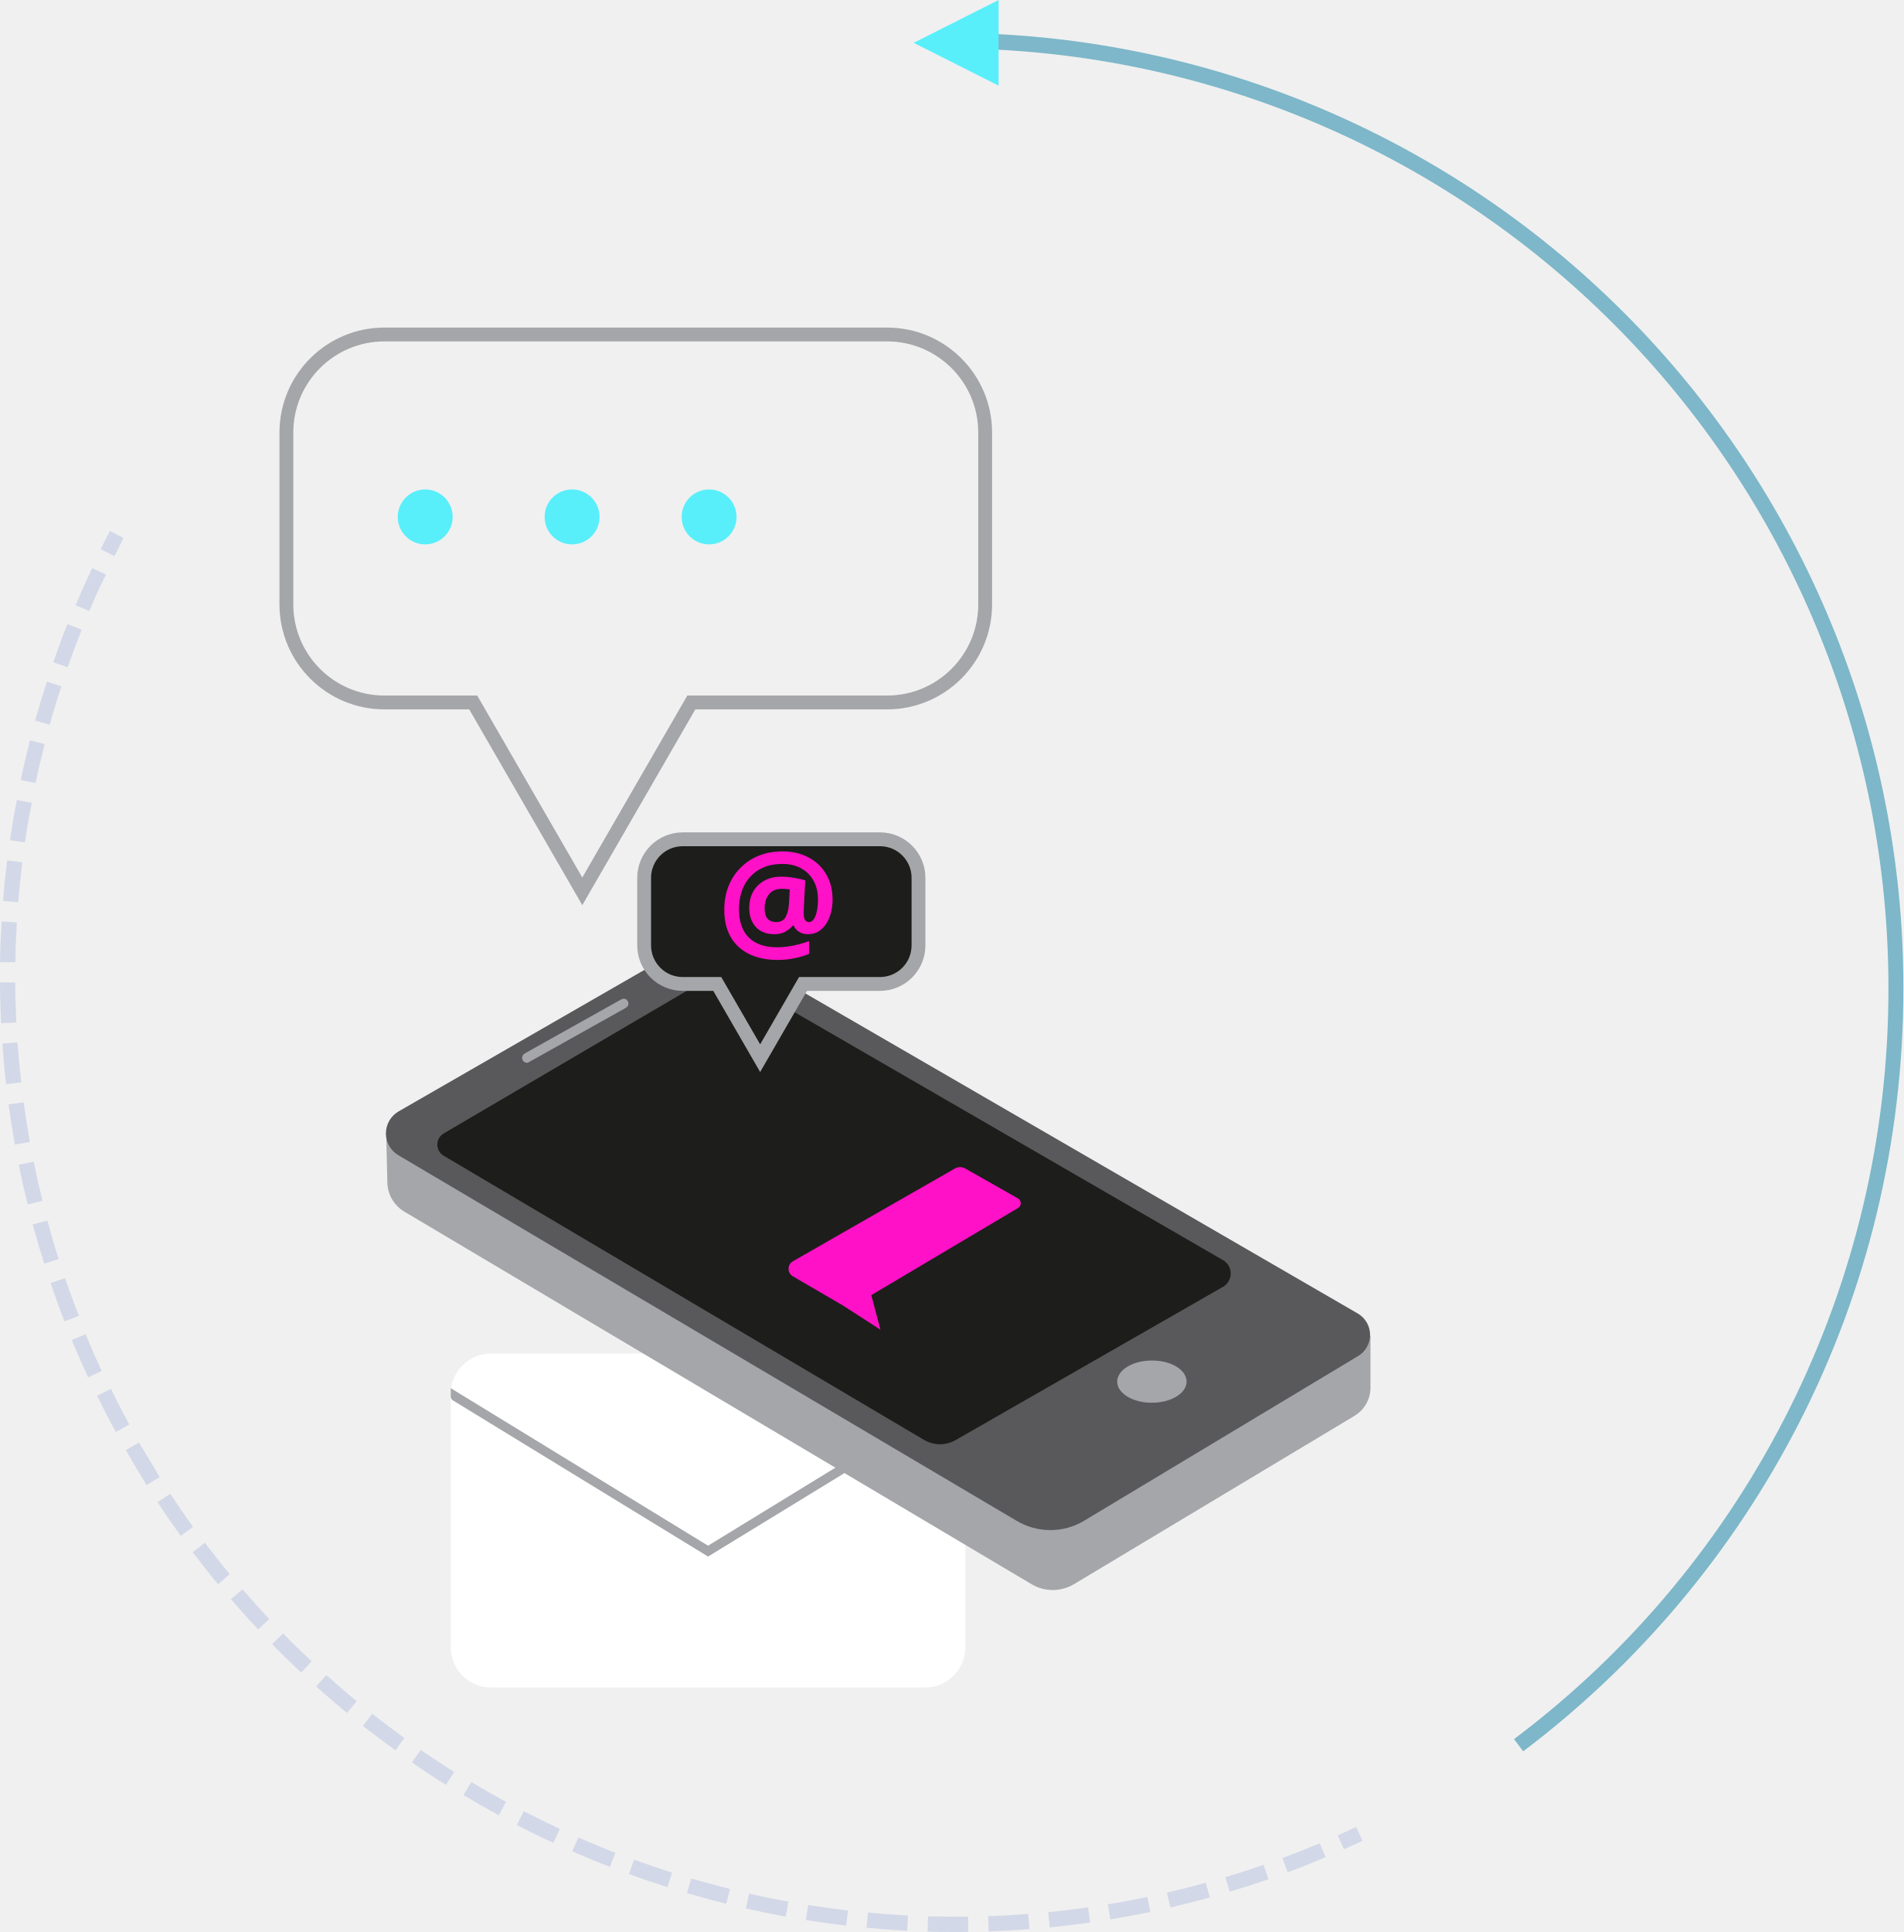
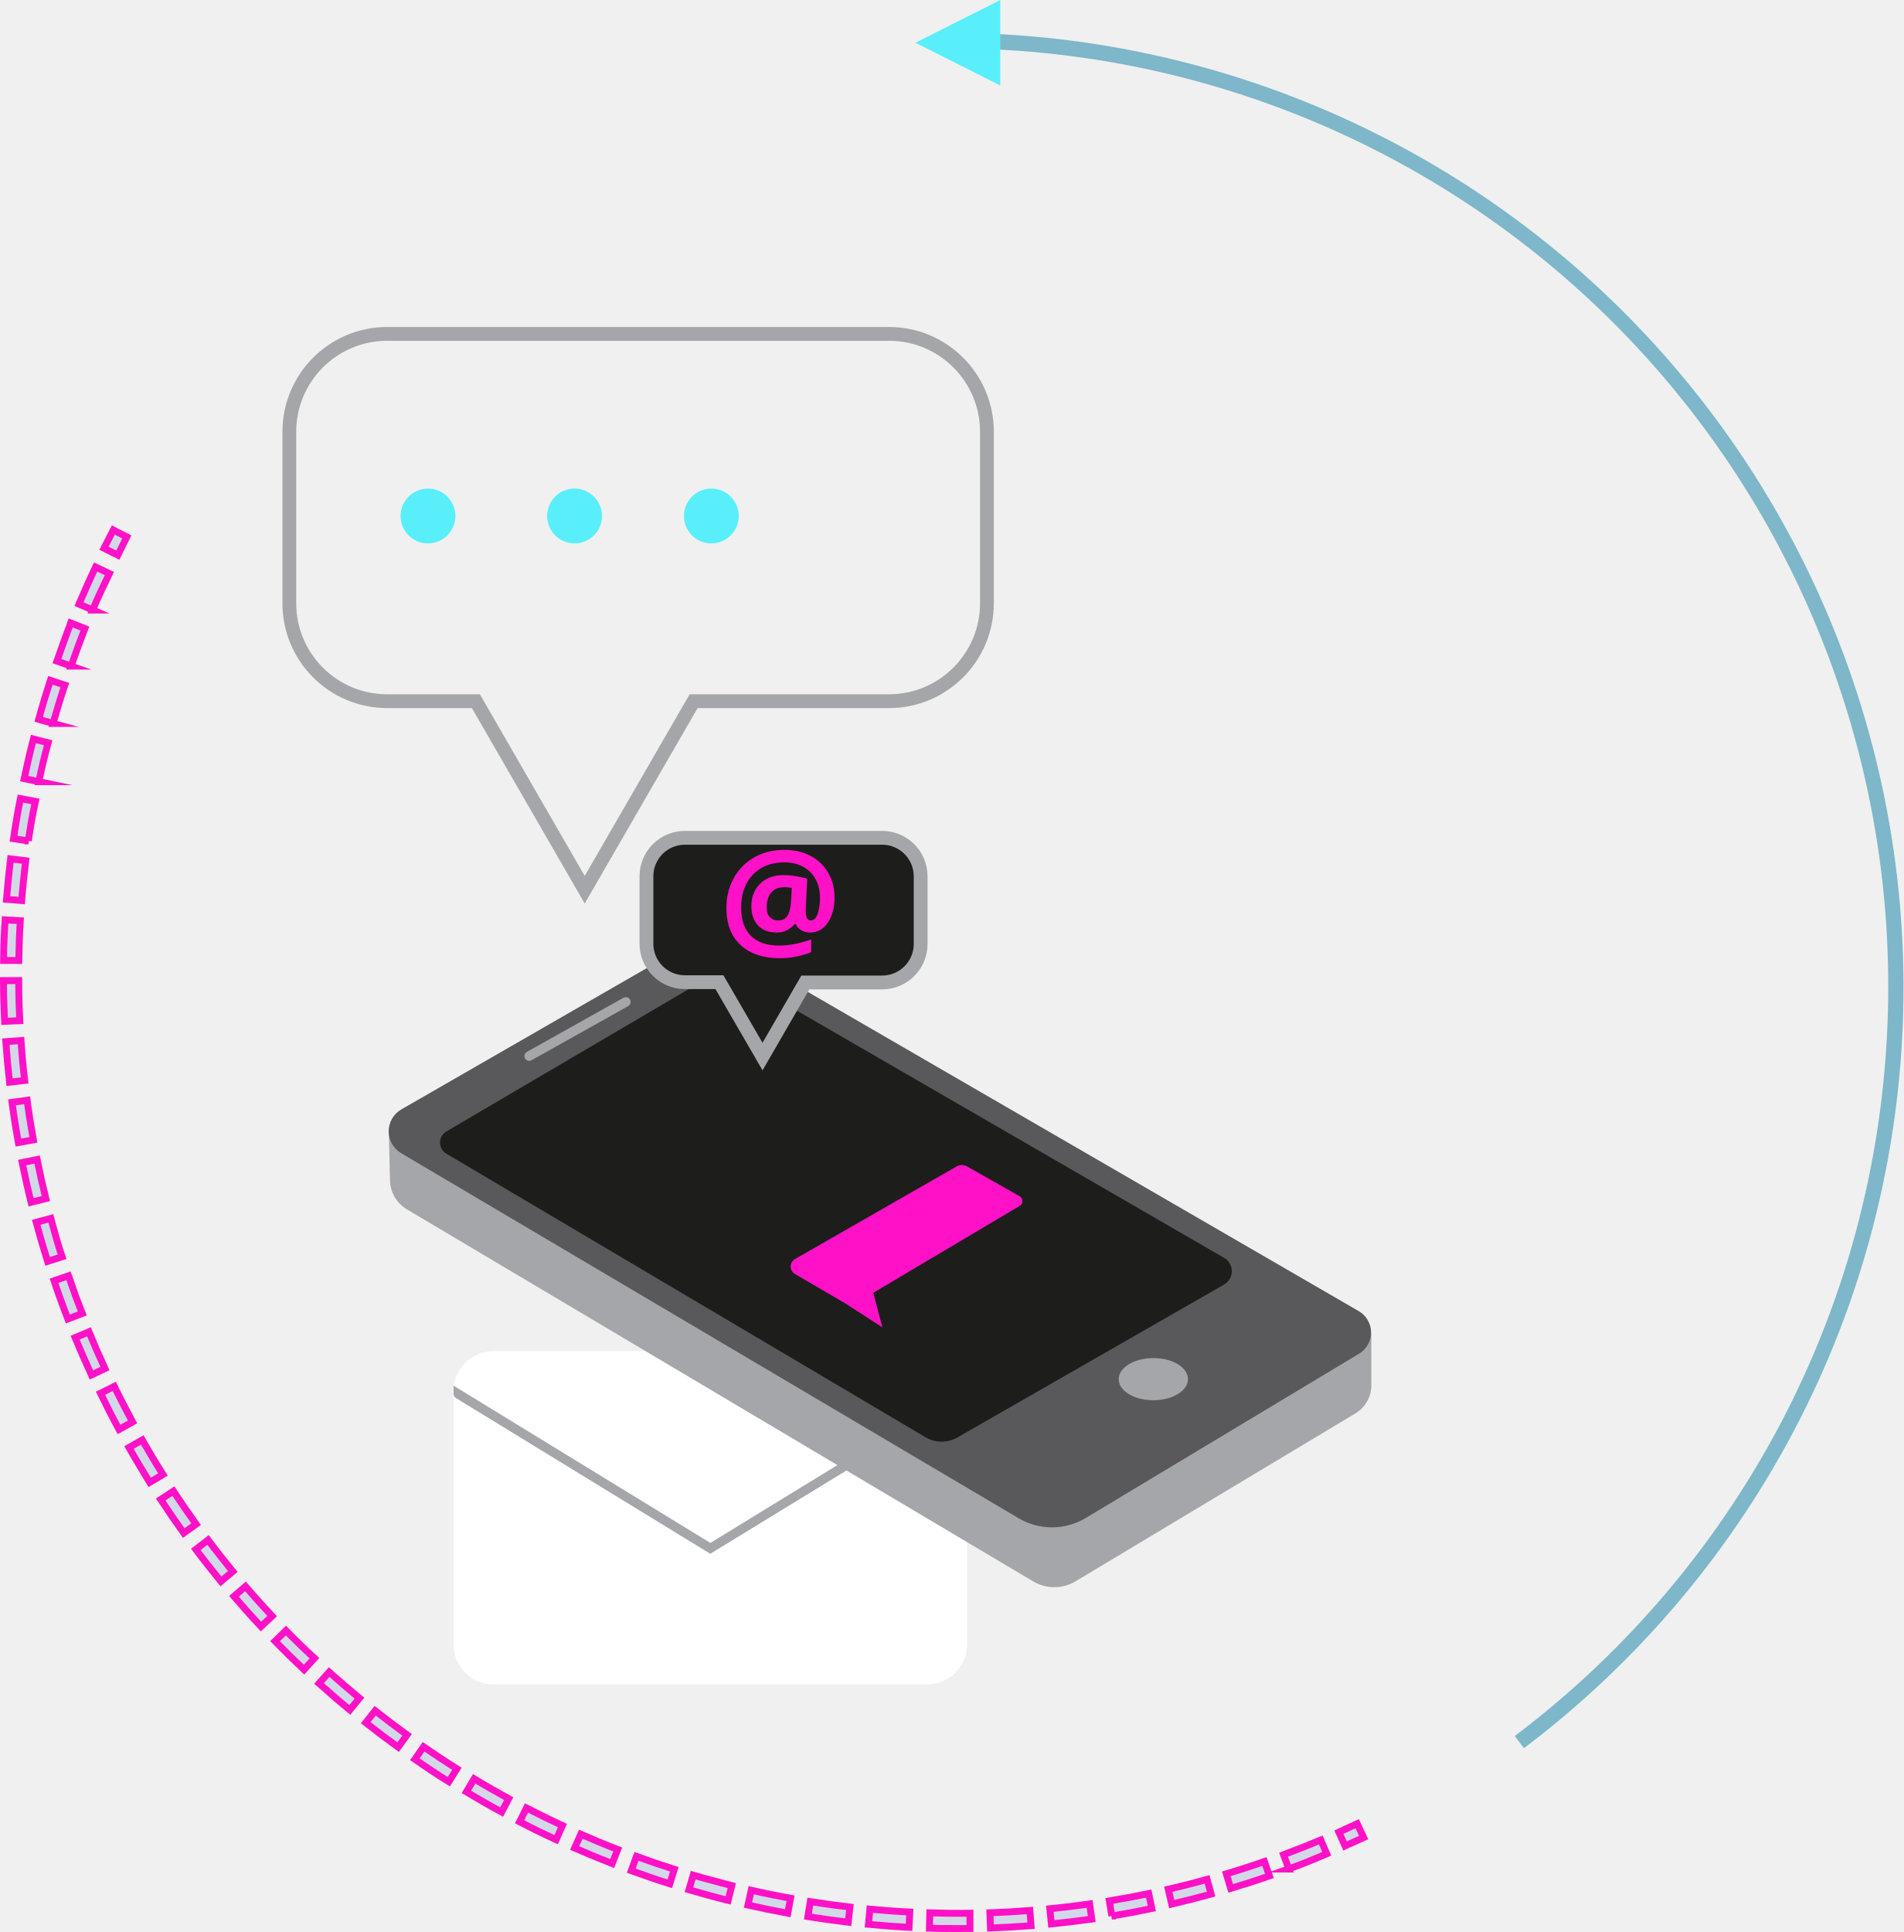
- <svg xmlns="http://www.w3.org/2000/svg" viewBox="0 0 275.16 279.27">
+ <svg xmlns="http://www.w3.org/2000/svg" viewBox="0 0 275.67 279.77">
  <defs>
-     <style>.cls-1{fill:#7db7c9;}.cls-2{fill:#58effb;}.cls-3{fill:#d2d8e7;}.cls-4{fill:#fff;}.cls-5{fill:#a5a6a9;}.cls-6,.cls-8{fill:none;}.cls-10,.cls-6,.cls-8{stroke:#a5a6a9;stroke-miterlimit:10;}.cls-10,.cls-6{stroke-width:2px;}.cls-7{fill:#59595b;}.cls-10,.cls-9{fill:#1d1d1b;}.cls-11{font-size:19.64px;font-family:MyriadPro-Bold, Myriad Pro;font-weight:700;}.cls-11,.cls-12{fill:#ff11c7;}</style>
+     <style>.cls-1{fill:#7db7c9;}.cls-2{fill:#58effb;}.cls-3{fill:#d2d8e7;stroke:#ff11c7;}.cls-10,.cls-3,.cls-6,.cls-8{stroke-miterlimit:10;}.cls-4{fill:#fff;}.cls-5{fill:#a5a6a9;}.cls-6,.cls-8{fill:none;}.cls-10,.cls-6,.cls-8{stroke:#a5a6a9;}.cls-10,.cls-6{stroke-width:2px;}.cls-7{fill:#59595b;}.cls-10,.cls-9{fill:#1d1d1b;}.cls-11{font-size:19.64px;font-family:MyriadPro-Bold, Myriad Pro;font-weight:700;}.cls-11,.cls-12{fill:#ff11c7;}</style>
  </defs>
  <g id="Layer_2" data-name="Layer 2">
    <g id="Device">
-       <path class="cls-1" d="M220.2,253.15l-1.33-1.76A135.56,135.56,0,0,0,273,142.87,135.8,135.8,0,0,0,137.05,7V4.75A138,138,0,0,1,275.16,142.87a138.88,138.88,0,0,1-3.89,32.69,137,137,0,0,1-11.07,29.89,138.74,138.74,0,0,1-40,47.7Z" />
-       <polygon class="cls-2" points="144.36 12.38 132.08 6.19 144.36 0 144.36 12.38" />
-       <path class="cls-3" d="M194.29,267.31l-.9-2,2.65-1.22.94,2C196.09,266.5,195.18,266.91,194.29,267.31Z" />
-       <path class="cls-3" d="M138.23,279.27c-1.37,0-2.76,0-4.14-.06l.07-2.21c1.92.06,3.88.08,5.8.05l0,2.21Zm4.71-.08-.08-2.2c1.92-.07,3.87-.18,5.79-.33l.17,2.2C146.87,279,144.89,279.12,142.94,279.19Zm-11.79-.1c-2-.1-3.94-.25-5.88-.43l.21-2.2c1.91.18,3.86.33,5.78.42Zm20.6-.49-.21-2.19c1.91-.19,3.85-.43,5.75-.7l.31,2.19C155.67,278.17,153.7,278.41,151.75,278.6Zm-29.42-.25c-1.94-.23-3.9-.5-5.83-.81l.34-2.17c1.91.3,3.84.57,5.75.79Zm38.19-.9-.36-2.18c1.9-.31,3.82-.67,5.7-1.06l.45,2.16C164.4,276.77,162.45,277.13,160.52,277.45Zm-46.93-.4c-1.92-.35-3.86-.75-5.77-1.18l.48-2.15c1.88.43,3.79.82,5.68,1.16Zm55.6-1.32-.5-2.15c1.87-.43,3.76-.91,5.62-1.43l.59,2.13C173,274.8,171.09,275.29,169.19,275.73ZM105,275.19c-1.9-.47-3.81-1-5.69-1.54l.62-2.11c1.85.54,3.73,1,5.6,1.51Zm72.78-1.73-.64-2.11c1.84-.55,3.7-1.15,5.52-1.79l.72,2.09C181.48,272.29,179.6,272.9,177.73,273.46Zm-81.29-.67c-1.86-.59-3.74-1.23-5.57-1.9l.75-2.07c1.81.66,3.66,1.29,5.49,1.87Zm89.67-2.14-.77-2.07c1.8-.67,3.62-1.39,5.39-2.13l.86,2C189.78,269.24,187.94,270,186.11,270.65Zm-98-.79c-1.82-.71-3.65-1.47-5.44-2.25l.88-2c1.76.77,3.57,1.52,5.36,2.21ZM80,266.4c-1.77-.82-3.55-1.69-5.28-2.59l1-2c1.71.88,3.46,1.74,5.2,2.55Zm-7.89-4c-1.71-.93-3.43-1.92-5.11-2.92l1.14-1.89c1.64,1,3.34,1.95,5,2.87ZM64.48,258c-1.66-1-3.31-2.13-4.92-3.24l1.25-1.81c1.58,1.09,3.21,2.16,4.84,3.18ZM57.16,253c-1.59-1.14-3.17-2.33-4.7-3.54l1.37-1.73c1.51,1.19,3.06,2.36,4.62,3.49Zm-7-5.39c-1.5-1.24-3-2.53-4.45-3.84l1.47-1.64c1.43,1.28,2.9,2.56,4.39,3.78Zm-6.62-5.83c-1.42-1.34-2.84-2.72-4.2-4.12l1.58-1.54c1.34,1.37,2.73,2.74,4.13,4Zm-6.23-6.24c-1.33-1.42-2.65-2.9-3.93-4.38l1.68-1.43c1.25,1.45,2.55,2.9,3.86,4.3ZM31.51,229c-1.25-1.51-2.47-3.07-3.65-4.63L29.62,223c1.16,1.54,2.37,3.07,3.59,4.56Zm-5.39-7c-1.14-1.59-2.27-3.22-3.34-4.86l1.84-1.21c1.06,1.61,2.16,3.22,3.29,4.78Zm-4.93-7.34c-1-1.65-2.05-3.35-3-5.05l1.91-1.09c1,1.67,2,3.34,3,5ZM16.74,207c-.93-1.71-1.84-3.48-2.7-5.24l2-1c.84,1.73,1.73,3.46,2.65,5.15Zm-4-7.9c-.82-1.78-1.62-3.59-2.36-5.4l2-.84c.73,1.78,1.51,3.57,2.32,5.32ZM9.32,191c-.71-1.83-1.38-3.69-2-5.54l2.09-.71c.61,1.82,1.28,3.65,2,5.45Zm-2.93-8.34c-.59-1.87-1.15-3.77-1.66-5.66l2.13-.57c.5,1.85,1,3.73,1.63,5.56ZM4,174.1c-.47-1.9-.91-3.84-1.29-5.75l2.16-.44c.38,1.89.81,3.79,1.27,5.66Zm-1.85-8.65c-.34-1.92-.65-3.88-.91-5.82l2.18-.3c.26,1.91.56,3.84.9,5.73ZM.87,156.71c-.22-2-.4-3.92-.53-5.87l2.19-.16c.14,1.92.32,3.87.54,5.78ZM.16,147.9C.07,145.94,0,144,0,142l2.2,0c0,1.93.07,3.88.16,5.8Zm2.06-8.81-2.21,0c0-2,.11-3.94.22-5.89l2.2.13C2.32,135.22,2.25,137.17,2.22,139.09Zm.41-8.68-2.19-.18c.15-1.95.35-3.92.59-5.86l2.19.27C3,126.55,2.79,128.49,2.63,130.41Zm1-8.64-2.19-.32c.28-1.94.61-3.89,1-5.81l2.17.41C4.2,117.94,3.88,119.86,3.61,121.77Zm1.52-8.57L3,112.75c.4-1.91.85-3.84,1.34-5.74l2.13.55C6,109.42,5.52,111.32,5.13,113.2Zm2.06-8.44-2.13-.59c.53-1.89,1.1-3.79,1.7-5.65l2.1.69C8.27,101,7.7,102.9,7.19,104.76Zm2.59-8.3L7.7,95.73C8.35,93.89,9,92,9.76,90.21l2.05.81C11.1,92.81,10.42,94.64,9.78,96.46Zm3.12-8.12-2-.86c.76-1.8,1.57-3.61,2.4-5.37l2,.94C14.44,84.79,13.65,86.57,12.9,88.34Z" />
-       <path class="cls-3" d="M16.55,80.39l-2-1c.44-.88.89-1.77,1.35-2.64l1.95,1C17.43,78.65,17,79.53,16.55,80.39Z" />
-       <rect class="cls-4" x="65.16" y="195.65" width="74.39" height="48.28" rx="5.83" />
-       <path class="cls-5" d="M65.48,202.43a.65.65,0,0,1-.32-.56v-1.21l37.2,22.77,37.06-22.71a.08.08,0,0,1,.11.06l.05,1.09a.72.72,0,0,1-.34.56L102.36,225Z" />
-       <path class="cls-6" d="M128.24,48.35H55.58A14.18,14.18,0,0,0,41.4,62.53V87.35a14.18,14.18,0,0,0,14.18,14.19H68.41l15.77,27.3,15.76-27.3h28.3a14.18,14.18,0,0,0,14.18-14.19V62.53A14.18,14.18,0,0,0,128.24,48.35Z" />
-       <circle class="cls-2" cx="61.47" cy="74.72" r="3.97" />
-       <circle class="cls-2" cx="82.7" cy="74.72" r="3.97" />
-       <circle class="cls-2" cx="102.51" cy="74.72" r="3.97" />
-       <path class="cls-5" d="M195.79,204.67,155.24,229a6,6,0,0,1-6.11,0L58.42,175.12A5,5,0,0,1,56,171l-.17-7.2,46.09-24.19,96.2,53.51v7.53A4.75,4.75,0,0,1,195.79,204.67Z" />
-       <path class="cls-7" d="M196.36,196,156.7,219.84a9.51,9.51,0,0,1-9.72,0L57.61,167a3.67,3.67,0,0,1,0-6.34l41-23.6a6.54,6.54,0,0,1,6.53,0l91.15,52.81A3.57,3.57,0,0,1,196.36,196Z" />
-       <path class="cls-8" d="M76.13,153.13A.19.19,0,0,1,76,153a.2.2,0,0,1,.07-.27l14-7.84a.18.18,0,0,1,.26.07.2.2,0,0,1-.07.27l-14,7.84A.16.16,0,0,1,76.13,153.13Z" />
-       <path class="cls-9" d="M64.14,163.84l38.39-22.52a3.68,3.68,0,0,1,3.71,0l70.56,40.83a2.23,2.23,0,0,1,0,3.86l-38.63,22.14a4.55,4.55,0,0,1-4.57,0L64.14,167.06A1.87,1.87,0,0,1,64.14,163.84Z" />
-       <path class="cls-5" d="M161.6,200.31c-.67-2.15,2.37-4,5.91-3.59,2,.23,3.56,1.2,3.93,2.4.67,2.15-2.37,4-5.9,3.59C163.57,202.48,162,201.52,161.6,200.31Z" />
-       <path class="cls-10" d="M127.25,121.32H98.69a5.57,5.57,0,0,0-5.57,5.58v9.75a5.57,5.57,0,0,0,5.57,5.58h5l6.2,10.73,6.2-10.73h11.12a5.57,5.57,0,0,0,5.57-5.58V126.9A5.57,5.57,0,0,0,127.25,121.32Z" />
-       <text class="cls-11" transform="translate(103.72 137.1)">@</text>
-       <path class="cls-12" d="M147.18,173.24l-7.63-4.33a1.51,1.51,0,0,0-1.51,0l-23.42,13.41a1.25,1.25,0,0,0,0,2.17l6.76,3.94.47.27,5.43,3.51-1.32-5,21.24-12.61A.81.81,0,0,0,147.18,173.24Z" />
+       <path class="cls-1" d="M220.7,253.15l-1.33-1.76a136.4,136.4,0,0,0,39.37-46.94A135.06,135.06,0,0,0,269.63,175a136.64,136.64,0,0,0,3.83-32.17A135.8,135.8,0,0,0,137.55,7V4.75A138.21,138.21,0,0,1,271.77,175.56a137,137,0,0,1-11.07,29.89,138.74,138.74,0,0,1-40,47.7Z" />
+       <polygon class="cls-2" points="144.86 12.38 132.58 6.19 144.86 0 144.86 12.38" />
+       <path class="cls-3" d="M194.79,267.31l-.89-2,2.65-1.22.94,2Q196.14,266.71,194.79,267.31Z" />
+       <path class="cls-3" d="M138.74,279.27c-1.38,0-2.77,0-4.14-.06l.06-2.21c1.93.06,3.88.08,5.81.05l0,2.21Zm4.7-.08-.08-2.2c1.93-.07,3.87-.18,5.79-.33l.17,2.2C147.37,279,145.39,279.12,143.44,279.19Zm-11.79-.1c-2-.1-3.93-.25-5.88-.43l.21-2.2c1.91.18,3.86.33,5.78.42Zm20.61-.49-.22-2.19c1.91-.19,3.85-.43,5.76-.7l.31,2.19C156.17,278.17,154.2,278.41,152.26,278.6Zm-29.42-.25c-1.94-.23-3.91-.5-5.84-.81l.35-2.17c1.9.3,3.83.57,5.74.79Zm38.18-.9-.36-2.18c1.9-.31,3.82-.67,5.7-1.06l.45,2.16C164.9,276.77,163,277.13,161,277.45Zm-46.93-.4c-1.92-.35-3.86-.75-5.77-1.18l.48-2.15c1.88.43,3.79.82,5.69,1.16Zm55.6-1.32-.5-2.15c1.88-.43,3.77-.91,5.62-1.43l.59,2.13C173.52,274.8,171.59,275.29,169.69,275.73Zm-64.24-.54c-1.9-.47-3.81-1-5.68-1.54l.62-2.11c1.84.54,3.72,1,5.59,1.51Zm72.78-1.73-.63-2.11c1.84-.55,3.69-1.15,5.51-1.79l.73,2.09C182,272.29,180.1,272.9,178.23,273.46ZM97,272.79c-1.87-.59-3.74-1.23-5.58-1.9l.76-2.07c1.8.66,3.65,1.29,5.48,1.87Zm89.66-2.14-.77-2.07c1.8-.67,3.62-1.39,5.39-2.13l.86,2C190.28,269.24,188.44,270,186.61,270.65Zm-98-.79c-1.82-.71-3.65-1.47-5.44-2.25l.89-2c1.76.77,3.56,1.52,5.35,2.21Zm-8.12-3.46c-1.78-.82-3.56-1.69-5.29-2.59l1-2c1.71.88,3.46,1.74,5.2,2.55Zm-7.89-4c-1.72-.93-3.44-1.92-5.11-2.92l1.13-1.89c1.65,1,3.34,1.95,5,2.87ZM65,258c-1.66-1-3.31-2.13-4.92-3.24l1.26-1.81c1.58,1.09,3.2,2.16,4.83,3.18ZM57.66,253c-1.58-1.14-3.16-2.33-4.7-3.54l1.37-1.73c1.51,1.19,3.06,2.36,4.62,3.49Zm-7-5.39c-1.51-1.24-3-2.53-4.46-3.84l1.47-1.64c1.43,1.28,2.91,2.56,4.39,3.78Zm-6.63-5.83c-1.42-1.34-2.83-2.72-4.2-4.12l1.58-1.54c1.34,1.37,2.73,2.74,4.13,4Zm-6.23-6.24c-1.33-1.42-2.65-2.9-3.92-4.38l1.67-1.43c1.25,1.45,2.55,2.9,3.86,4.3ZM32,229c-1.24-1.51-2.47-3.07-3.64-4.63L30.13,223c1.15,1.54,2.36,3.07,3.58,4.56Zm-5.39-7c-1.14-1.59-2.26-3.22-3.34-4.86l1.84-1.21c1.06,1.61,2.17,3.22,3.29,4.78Zm-4.93-7.34c-1-1.65-2.05-3.35-3-5.05l1.92-1.09c.95,1.67,1.95,3.34,3,5ZM17.24,207c-.93-1.71-1.83-3.48-2.69-5.24l2-1c.84,1.73,1.74,3.46,2.65,5.15Zm-4-7.9c-.82-1.78-1.61-3.59-2.36-5.4l2-.84c.73,1.78,1.51,3.57,2.32,5.32ZM9.83,191c-.71-1.83-1.39-3.69-2-5.54l2.09-.71c.62,1.82,1.28,3.65,2,5.45Zm-2.94-8.34c-.59-1.87-1.14-3.77-1.65-5.66l2.12-.57c.51,1.85,1,3.73,1.63,5.56ZM4.5,174.1c-.47-1.9-.9-3.84-1.29-5.75l2.16-.44c.38,1.89.81,3.79,1.27,5.66Zm-1.84-8.65c-.35-1.92-.66-3.88-.92-5.82l2.19-.3c.25,1.91.56,3.84.9,5.73Zm-1.28-8.74c-.22-2-.4-3.92-.54-5.87l2.2-.16c.13,1.92.31,3.87.53,5.78ZM.66,147.9C.57,145.94.51,144,.5,142l2.21,0c0,1.93.06,3.88.16,5.8Zm2.06-8.81-2.2,0c0-2,.1-3.94.22-5.89l2.2.13C2.82,135.22,2.75,137.17,2.72,139.09Zm.42-8.68-2.2-.18c.16-1.95.36-3.92.59-5.86l2.19.27C3.49,126.55,3.29,128.49,3.14,130.41Zm1-8.64-2.18-.32c.28-1.94.6-3.89,1-5.81l2.17.41C4.7,117.94,4.38,119.86,4.11,121.77Zm1.52-8.57-2.16-.45c.4-1.91.85-3.84,1.34-5.74l2.13.55C6.47,109.42,6,111.32,5.63,113.2Zm2.06-8.44-2.12-.59c.52-1.89,1.09-3.79,1.7-5.65l2.09.69C8.77,101,8.21,102.9,7.69,104.76Zm2.6-8.3-2.08-.73c.64-1.84,1.33-3.7,2-5.52l2.05.81C11.6,92.81,10.92,94.64,10.29,96.46Zm3.12-8.12-2-.86c.76-1.8,1.57-3.61,2.4-5.37l2,.94C15,84.79,14.15,86.57,13.41,88.34Z" />
+       <path class="cls-3" d="M17.06,80.39l-2-1c.44-.88.9-1.77,1.35-2.64l1.95,1C17.93,78.65,17.49,79.53,17.06,80.39Z" />
+       <rect class="cls-4" x="65.67" y="195.65" width="74.39" height="48.28" rx="5.83" />
+       <path class="cls-5" d="M66,202.43a.66.66,0,0,1-.31-.56v-1.21l37.19,22.77,37.06-22.71a.07.07,0,0,1,.11.06l.05,1.09a.73.73,0,0,1-.33.56L102.86,225Z" />
+       <path class="cls-6" d="M128.74,48.35H56.08A14.18,14.18,0,0,0,41.9,62.53V87.35a14.18,14.18,0,0,0,14.18,14.19H68.92l15.76,27.3,15.77-27.3h28.29a14.19,14.19,0,0,0,14.19-14.19V62.53A14.18,14.18,0,0,0,128.74,48.35Z" />
+       <circle class="cls-2" cx="61.98" cy="74.72" r="3.97" />
+       <circle class="cls-2" cx="83.21" cy="74.72" r="3.97" />
+       <circle class="cls-2" cx="103.02" cy="74.72" r="3.97" />
+       <path class="cls-5" d="M196.3,204.67,155.74,229a6,6,0,0,1-6.11,0L58.92,175.12A5,5,0,0,1,56.48,171l-.17-7.2,46.09-24.19,96.2,53.51v7.53A4.74,4.74,0,0,1,196.3,204.67Z" />
+       <path class="cls-7" d="M196.87,196,157.2,219.84a9.5,9.5,0,0,1-9.71,0L58.11,167a3.67,3.67,0,0,1,0-6.34l41-23.6a6.52,6.52,0,0,1,6.52,0l91.16,52.81A3.58,3.58,0,0,1,196.87,196Z" />
+       <path class="cls-8" d="M76.63,153.13a.21.21,0,0,1-.17-.1.2.2,0,0,1,.08-.27l14-7.84a.2.2,0,0,1,.27.07.2.2,0,0,1-.08.27l-14,7.84A.19.19,0,0,1,76.63,153.13Z" />
+       <path class="cls-9" d="M64.65,163.84,103,141.32a3.68,3.68,0,0,1,3.71,0l70.57,40.83a2.23,2.23,0,0,1,0,3.86l-38.62,22.14a4.57,4.57,0,0,1-4.58,0L64.64,167.06A1.87,1.87,0,0,1,64.65,163.84Z" />
+       <path class="cls-5" d="M162.11,200.31c-.67-2.15,2.37-4,5.9-3.59,2,.23,3.56,1.2,3.94,2.4.67,2.15-2.37,4-5.9,3.59C164.07,202.48,162.48,201.52,162.11,200.31Z" />
+       <path class="cls-10" d="M127.75,121.32H99.19a5.57,5.57,0,0,0-5.57,5.58v9.75a5.57,5.57,0,0,0,5.57,5.58h5L110.43,153l6.2-10.73h11.12a5.58,5.58,0,0,0,5.58-5.58V126.9A5.58,5.58,0,0,0,127.75,121.32Z" />
+       <text class="cls-11" transform="translate(104.22 137.1)">@</text>
+       <path class="cls-12" d="M147.69,173.24l-7.64-4.33a1.51,1.51,0,0,0-1.51,0l-23.41,13.41a1.25,1.25,0,0,0,0,2.17l6.76,3.94.47.27,5.43,3.51-1.32-5,21.24-12.61A.81.81,0,0,0,147.69,173.24Z" />
    </g>
  </g>
</svg>
